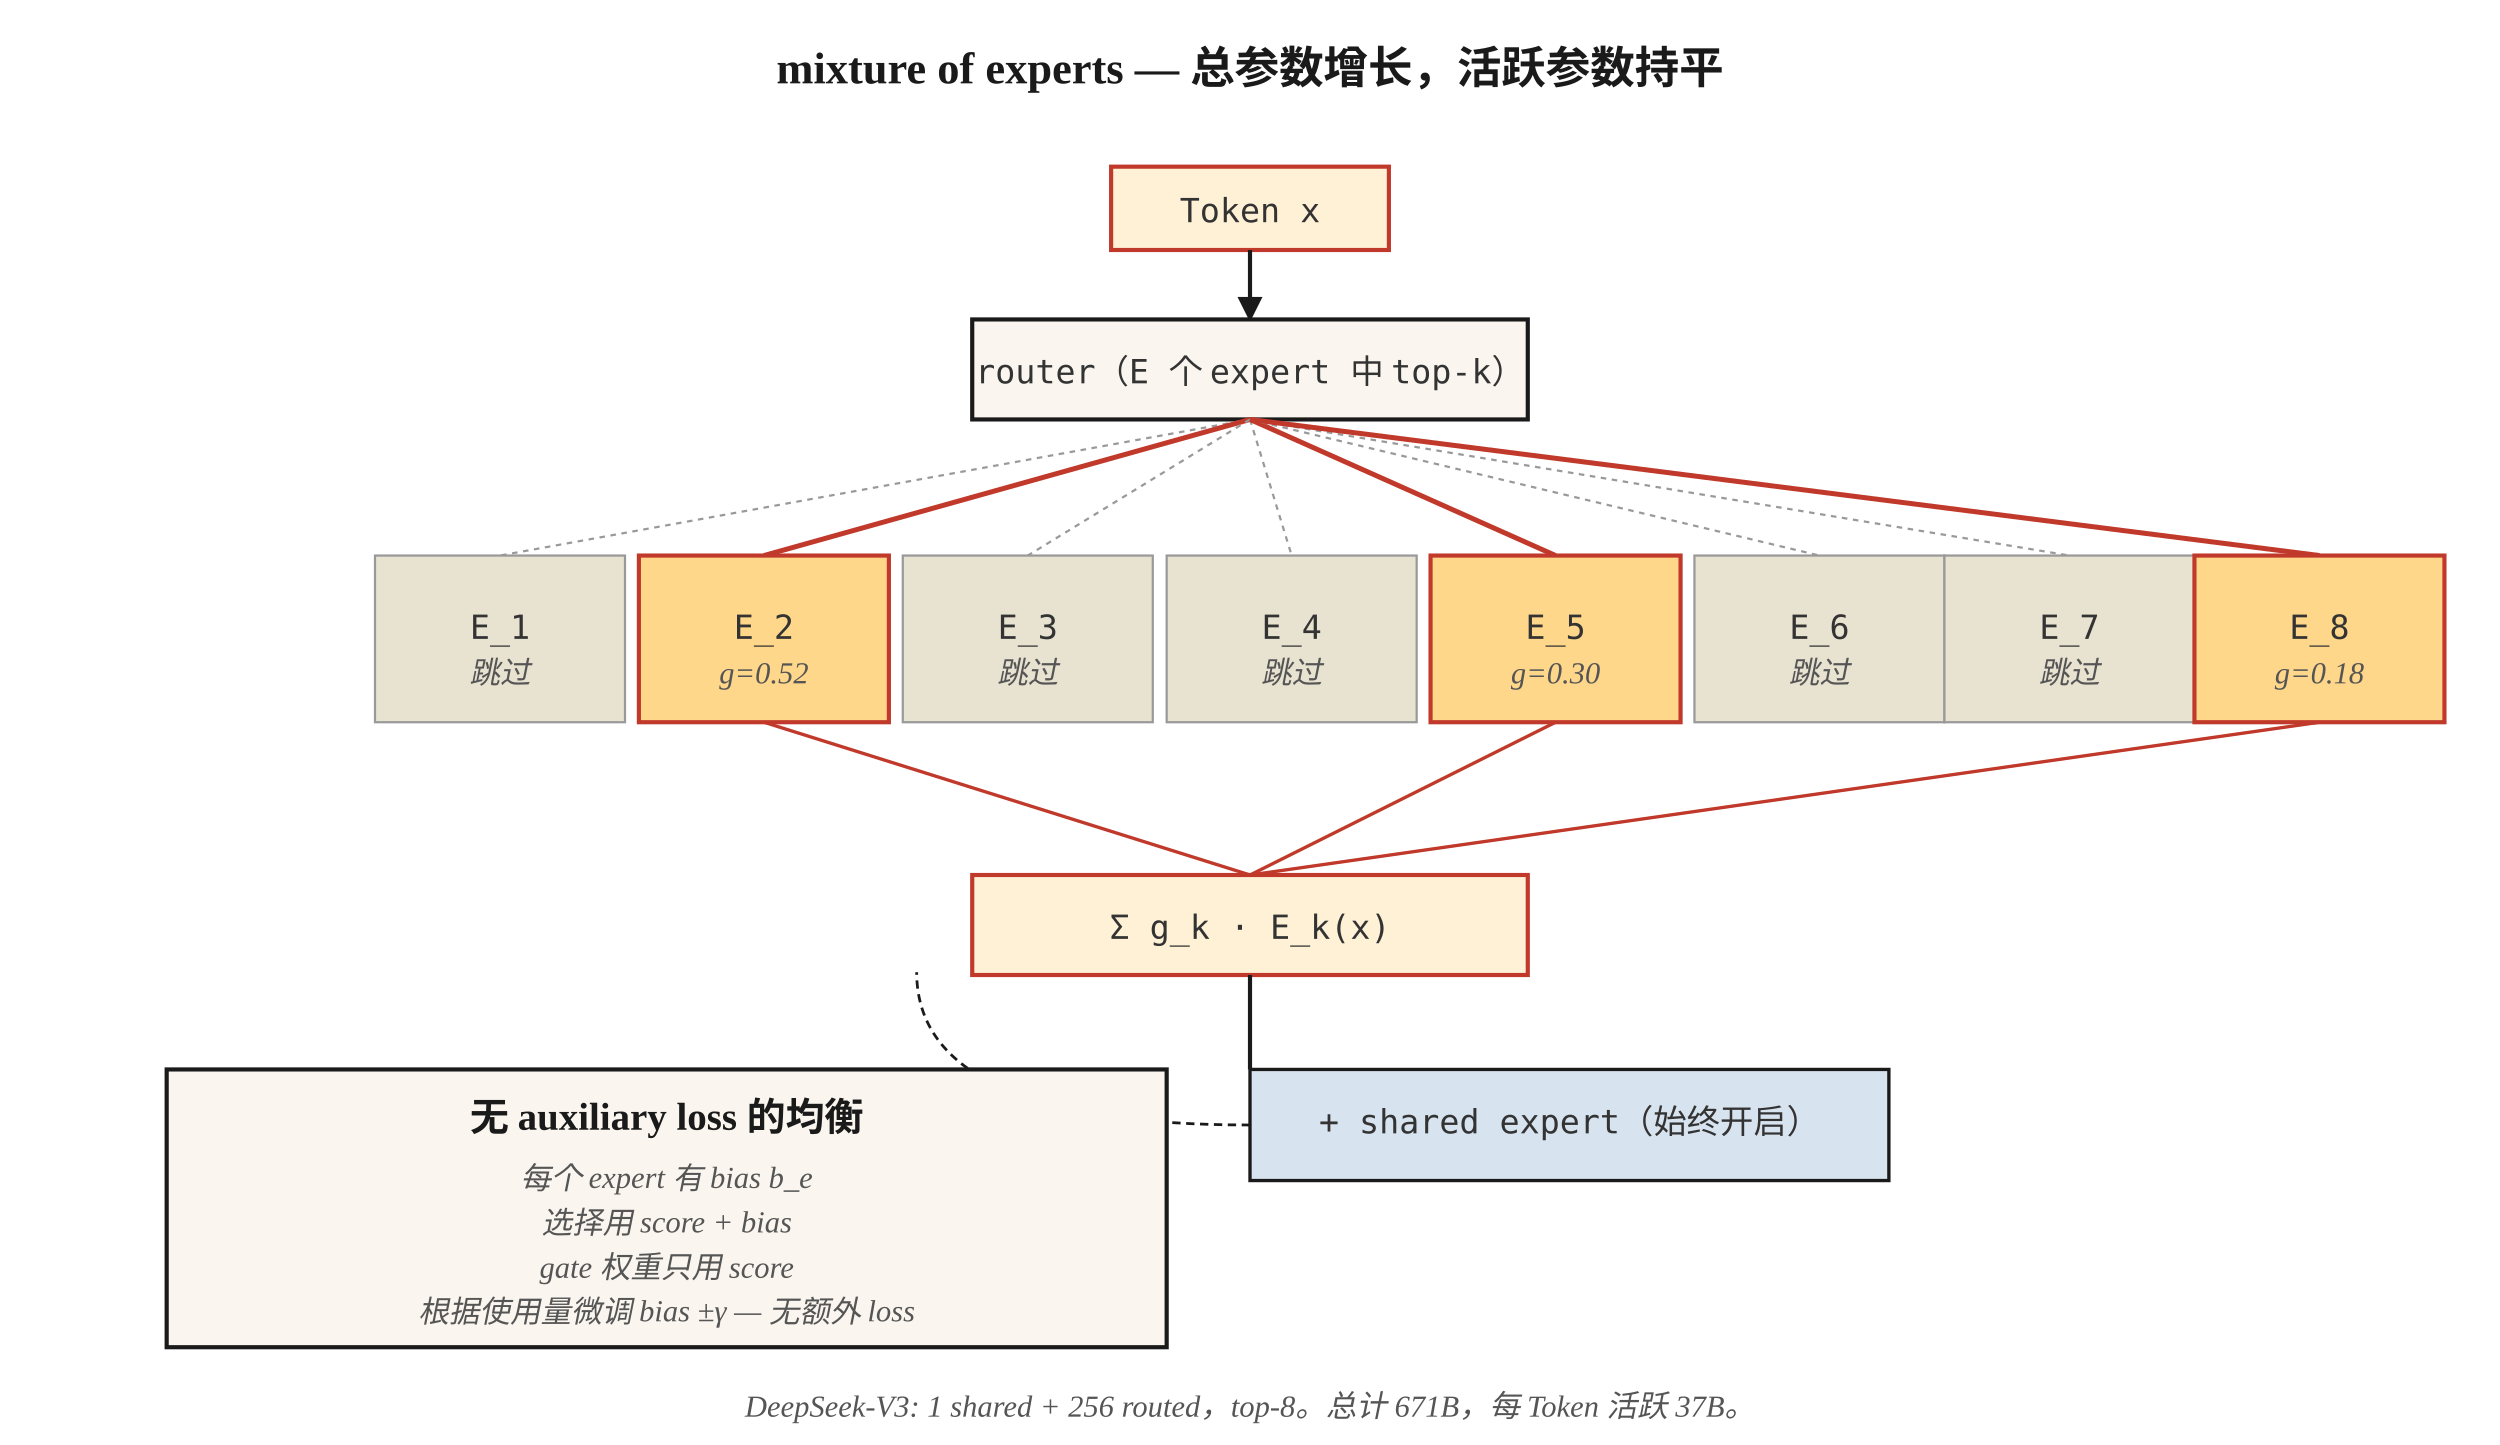
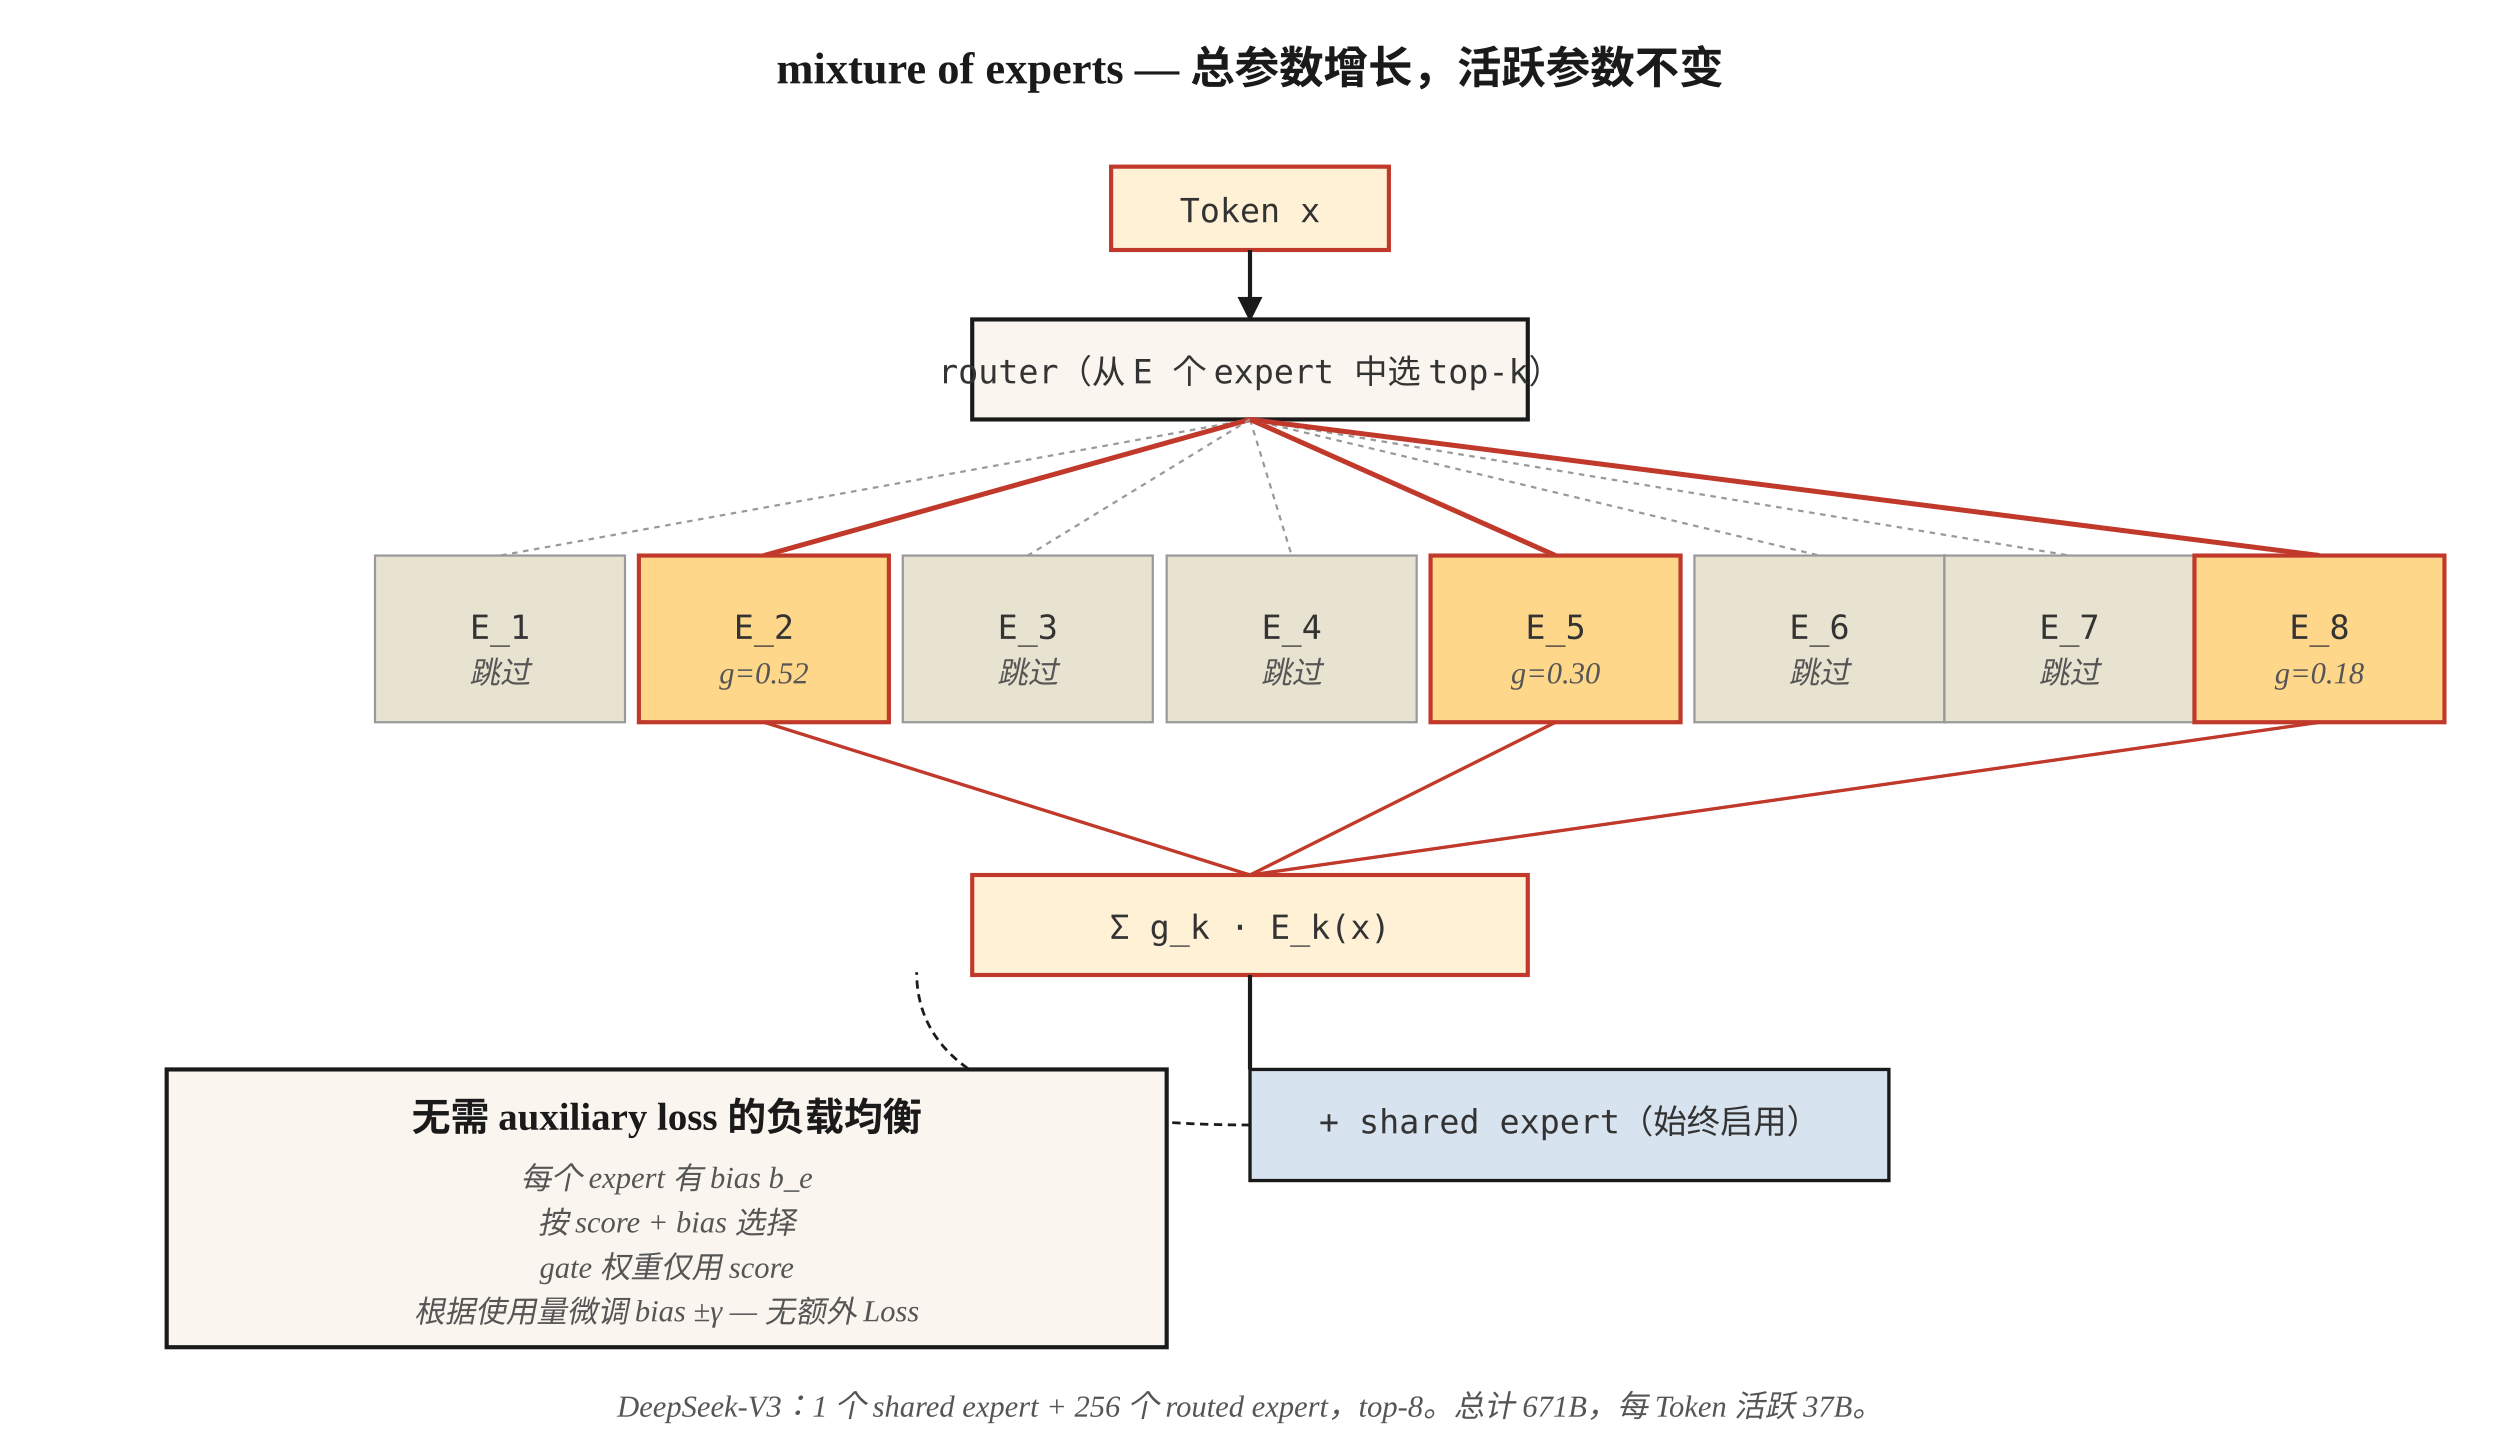
<svg xmlns="http://www.w3.org/2000/svg" viewBox="0 0 900 520" font-family="Georgia, 'Times New Roman', serif">
  <defs>
    <marker id="arrow" viewBox="0 0 10 10" refX="9" refY="5" markerWidth="6" markerHeight="6" orient="auto">
      <path d="M0,0 L10,5 L0,10 z" fill="#1a1a1a" />
    </marker>
    <style>
      .box { fill: #faf6ef; stroke: #1a1a1a; stroke-width: 1.5; }
      .hot { fill: #fff1d6; stroke: #c0392b; stroke-width: 1.5; }
      .active { fill: #ffd78a; stroke: #c0392b; stroke-width: 1.5; }
      .inactive { fill: #e8e2d0; stroke: #999; stroke-width: 0.8; }
      .shared { fill: #d7e3ee; stroke: #1a1a1a; stroke-width: 1.2; }
      .label { font-size: 14px; font-weight: 600; fill: #1a1a1a; }
      .content { font-size: 12px; fill: #333; font-family: 'Menlo', monospace; }
      .caption { font-size: 11px; fill: #555; font-style: italic; }
      .title { font-size: 16px; font-weight: 700; fill: #1a1a1a; }
    </style>
  </defs>
-   <text x="450" y="30" text-anchor="middle" class="title">mixture of experts — 总参数增长，活跃参数持平</text>
+   <text x="450" y="30" text-anchor="middle" class="title">mixture of experts — 总参数增长，活跃参数不变</text>
  <rect x="400" y="60" width="100" height="30" class="hot" />
  <text x="450" y="80" text-anchor="middle" class="content">Token x</text>
  <line x1="450" y1="90" x2="450" y2="115" stroke="#1a1a1a" stroke-width="1.5" marker-end="url(#arrow)" />
  <rect x="350" y="115" width="200" height="36" class="box" />
-   <text x="450" y="138" text-anchor="middle" class="content">router（E 个 expert 中 top-k）</text>
+   <text x="450" y="138" text-anchor="middle" class="content">router（从 E 个 expert 中选 top-k）</text>
  <line x1="450" y1="151" x2="180" y2="200" stroke="#999" stroke-width="0.8" stroke-dasharray="2,2" />
  <line x1="450" y1="151" x2="275" y2="200" stroke="#c0392b" stroke-width="1.8" />
  <line x1="450" y1="151" x2="370" y2="200" stroke="#999" stroke-width="0.8" stroke-dasharray="2,2" />
  <line x1="450" y1="151" x2="465" y2="200" stroke="#999" stroke-width="0.8" stroke-dasharray="2,2" />
  <line x1="450" y1="151" x2="560" y2="200" stroke="#c0392b" stroke-width="1.8" />
  <line x1="450" y1="151" x2="655" y2="200" stroke="#999" stroke-width="0.8" stroke-dasharray="2,2" />
  <line x1="450" y1="151" x2="745" y2="200" stroke="#999" stroke-width="0.8" stroke-dasharray="2,2" />
  <line x1="450" y1="151" x2="835" y2="200" stroke="#c0392b" stroke-width="1.8" />
  <rect x="135" y="200" width="90" height="60" class="inactive" />
  <text x="180" y="230" text-anchor="middle" class="content">E_1</text>
  <text x="180" y="246" text-anchor="middle" class="caption">跳过</text>
  <rect x="230" y="200" width="90" height="60" class="active" />
  <text x="275" y="230" text-anchor="middle" class="content">E_2</text>
  <text x="275" y="246" text-anchor="middle" class="caption">g=0.52</text>
  <rect x="325" y="200" width="90" height="60" class="inactive" />
  <text x="370" y="230" text-anchor="middle" class="content">E_3</text>
  <text x="370" y="246" text-anchor="middle" class="caption">跳过</text>
  <rect x="420" y="200" width="90" height="60" class="inactive" />
  <text x="465" y="230" text-anchor="middle" class="content">E_4</text>
  <text x="465" y="246" text-anchor="middle" class="caption">跳过</text>
  <rect x="515" y="200" width="90" height="60" class="active" />
  <text x="560" y="230" text-anchor="middle" class="content">E_5</text>
  <text x="560" y="246" text-anchor="middle" class="caption">g=0.30</text>
  <rect x="610" y="200" width="90" height="60" class="inactive" />
  <text x="655" y="230" text-anchor="middle" class="content">E_6</text>
  <text x="655" y="246" text-anchor="middle" class="caption">跳过</text>
  <rect x="700" y="200" width="90" height="60" class="inactive" />
  <text x="745" y="230" text-anchor="middle" class="content">E_7</text>
  <text x="745" y="246" text-anchor="middle" class="caption">跳过</text>
  <rect x="790" y="200" width="90" height="60" class="active" />
  <text x="835" y="230" text-anchor="middle" class="content">E_8</text>
  <text x="835" y="246" text-anchor="middle" class="caption">g=0.18</text>
  <line x1="275" y1="260" x2="450" y2="315" stroke="#c0392b" stroke-width="1.2" />
  <line x1="560" y1="260" x2="450" y2="315" stroke="#c0392b" stroke-width="1.2" />
  <line x1="835" y1="260" x2="450" y2="315" stroke="#c0392b" stroke-width="1.2" />
  <rect x="350" y="315" width="200" height="36" class="hot" />
  <text x="450" y="338" text-anchor="middle" class="content">Σ g_k · E_k(x)</text>
  <rect x="450" y="385" width="230" height="40" class="shared" />
-   <text x="565" y="408" text-anchor="middle" class="content">+ shared expert（始终开启）</text>
+   <text x="565" y="408" text-anchor="middle" class="content">+ shared expert（始终启用）</text>
  <line x1="450" y1="351" x2="450" y2="385" stroke="#1a1a1a" stroke-width="1.5" />
  <path d="M 450 405 Q 330 405 330 350" fill="none" stroke="#1a1a1a" stroke-width="1" stroke-dasharray="3,2" />
  <rect x="60" y="385" width="360" height="100" class="box" />
-   <text x="240" y="407" text-anchor="middle" class="label">无 auxiliary loss 的均衡</text>
+   <text x="240" y="407" text-anchor="middle" class="label">无需 auxiliary loss 的负载均衡</text>
  <text x="240" y="428" text-anchor="middle" class="caption">每个 expert 有 bias b_e</text>
-   <text x="240" y="444" text-anchor="middle" class="caption">选择用 score + bias</text>
-   <text x="240" y="460" text-anchor="middle" class="caption">gate 权重只用 score</text>
-   <text x="240" y="476" text-anchor="middle" class="caption">根据使用量微调 bias ±γ — 无额外 loss</text>
-   <text x="450" y="510" text-anchor="middle" class="caption">DeepSeek-V3: 1 shared + 256 routed，top-8。总计 671B，每 Token 活跃 37B。</text>
+   <text x="240" y="444" text-anchor="middle" class="caption">按 score + bias 选择</text>
+   <text x="240" y="460" text-anchor="middle" class="caption">gate 权重仅用 score</text>
+   <text x="240" y="476" text-anchor="middle" class="caption">根据使用量微调 bias ±γ — 无额外 Loss</text>
+   <text x="450" y="510" text-anchor="middle" class="caption">DeepSeek-V3：1 个 shared expert + 256 个 routed expert，top-8。总计 671B，每 Token 活跃 37B。</text>
</svg>
